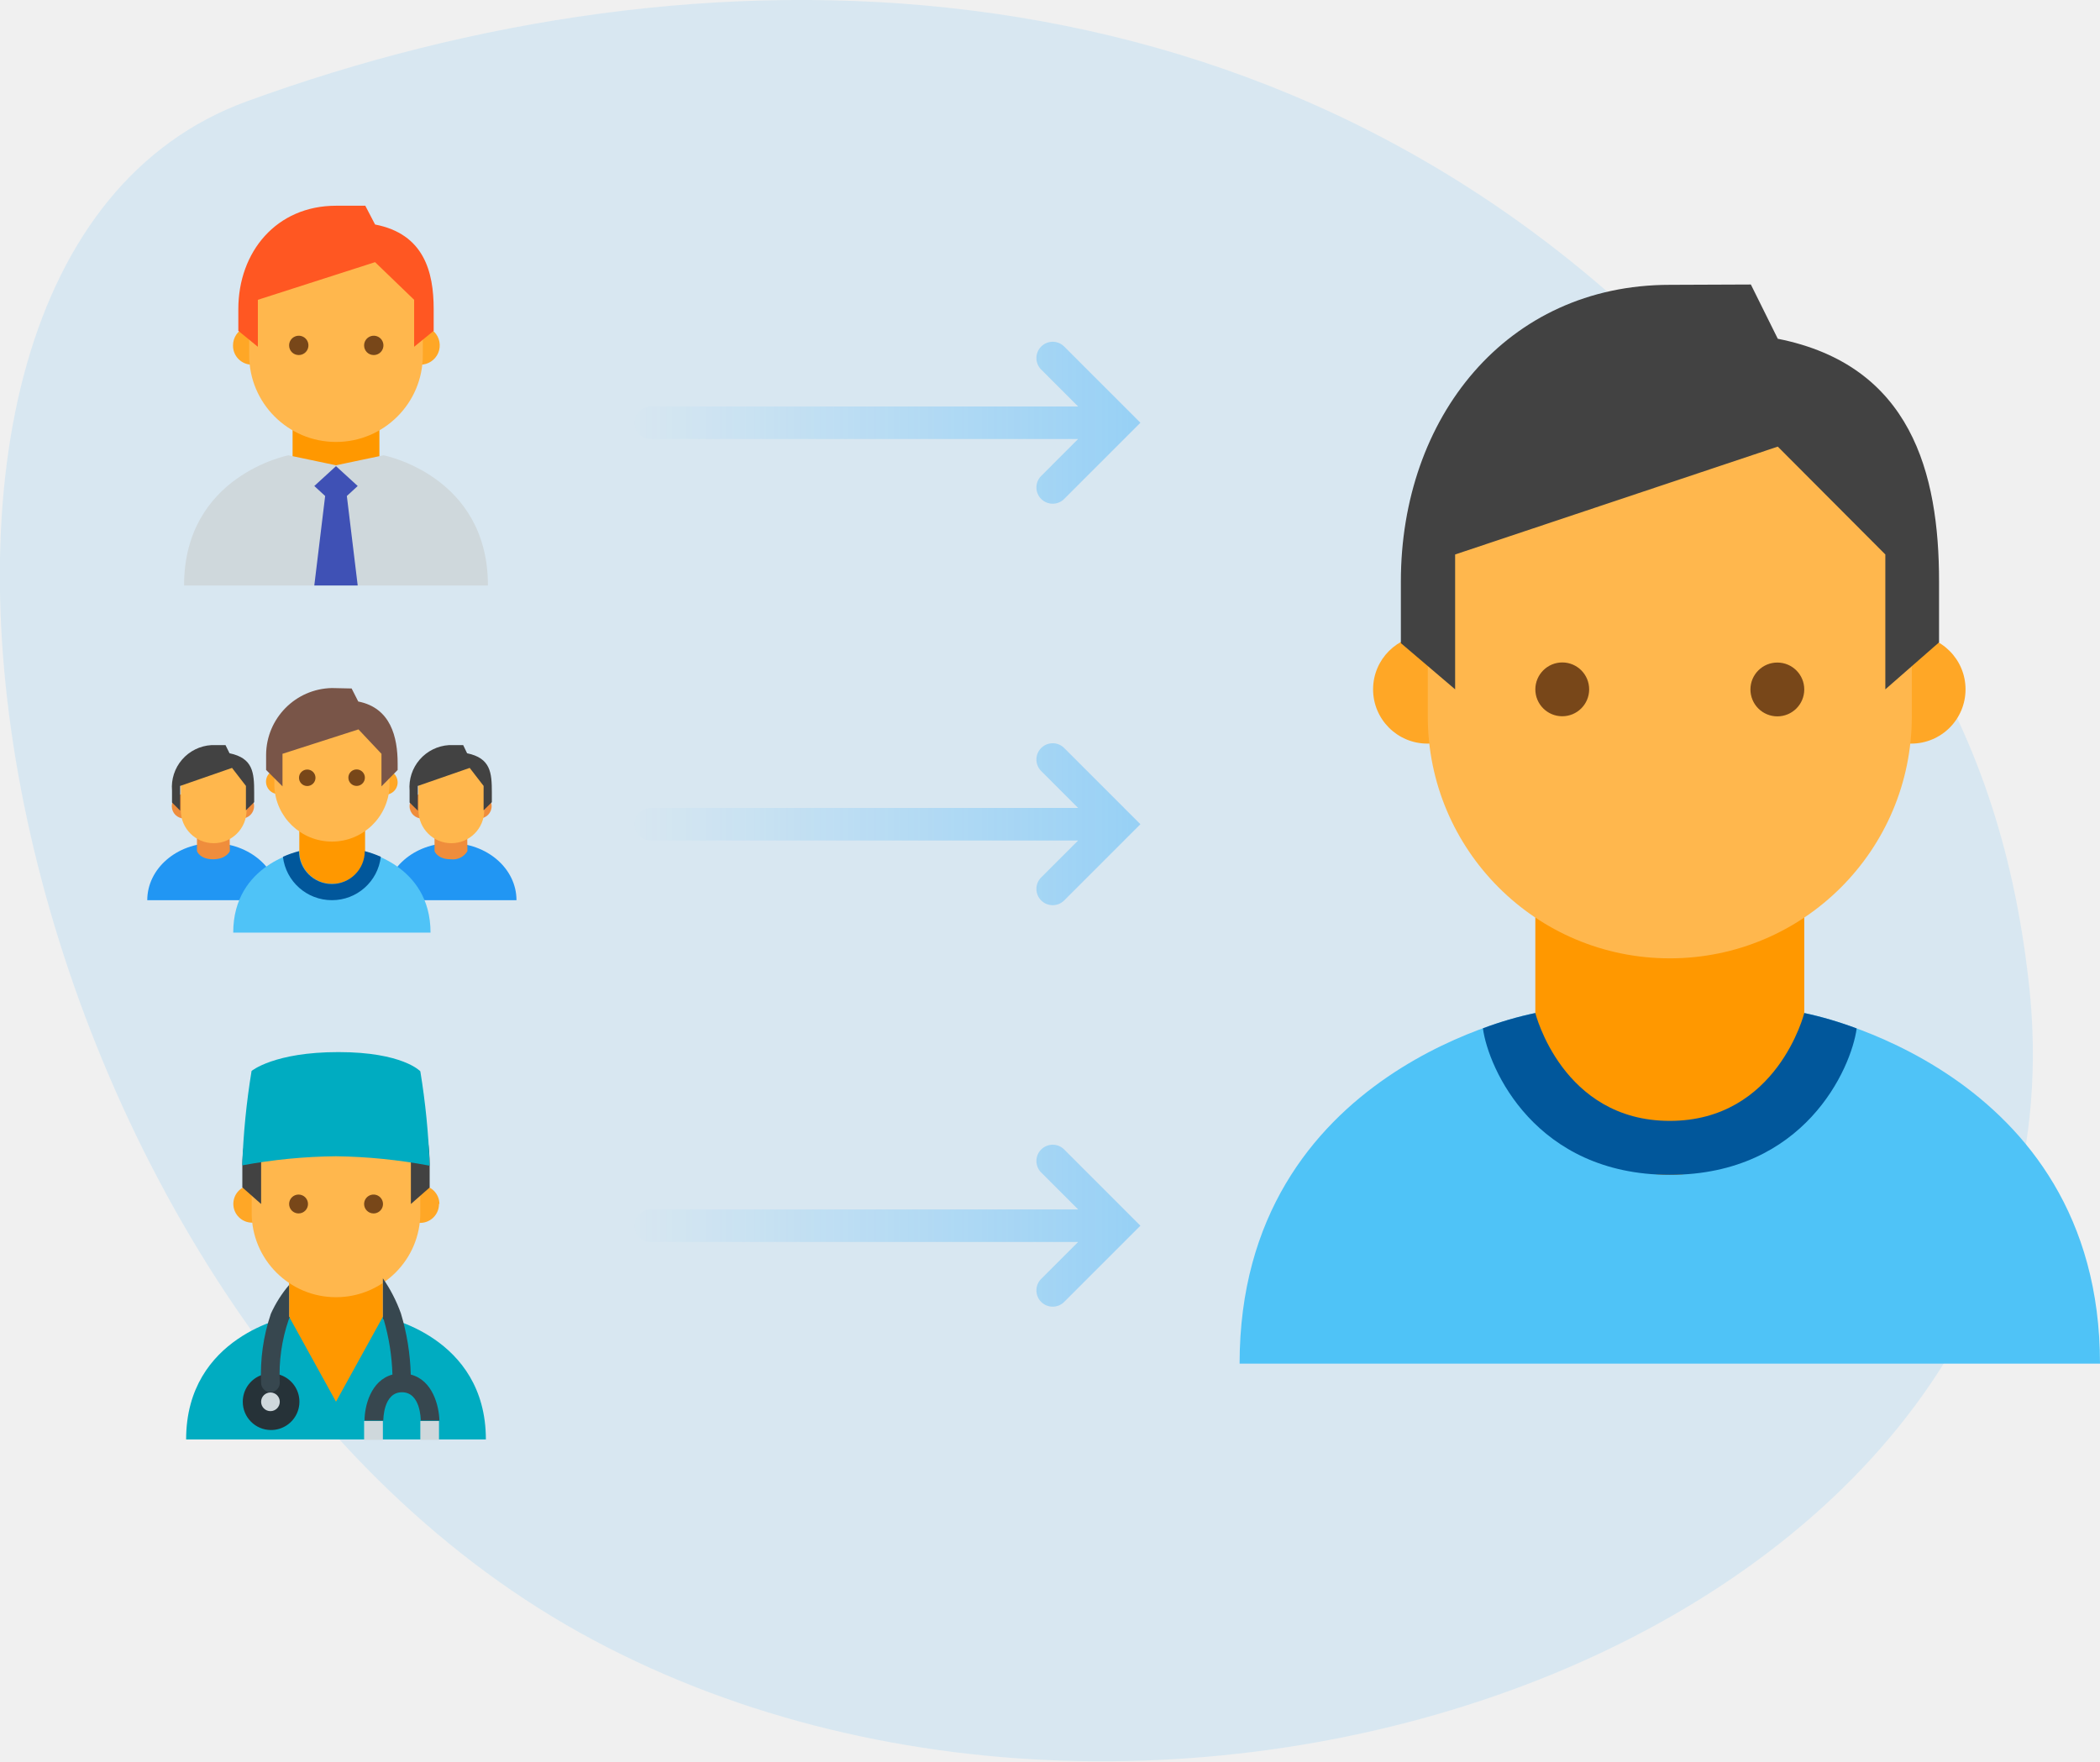
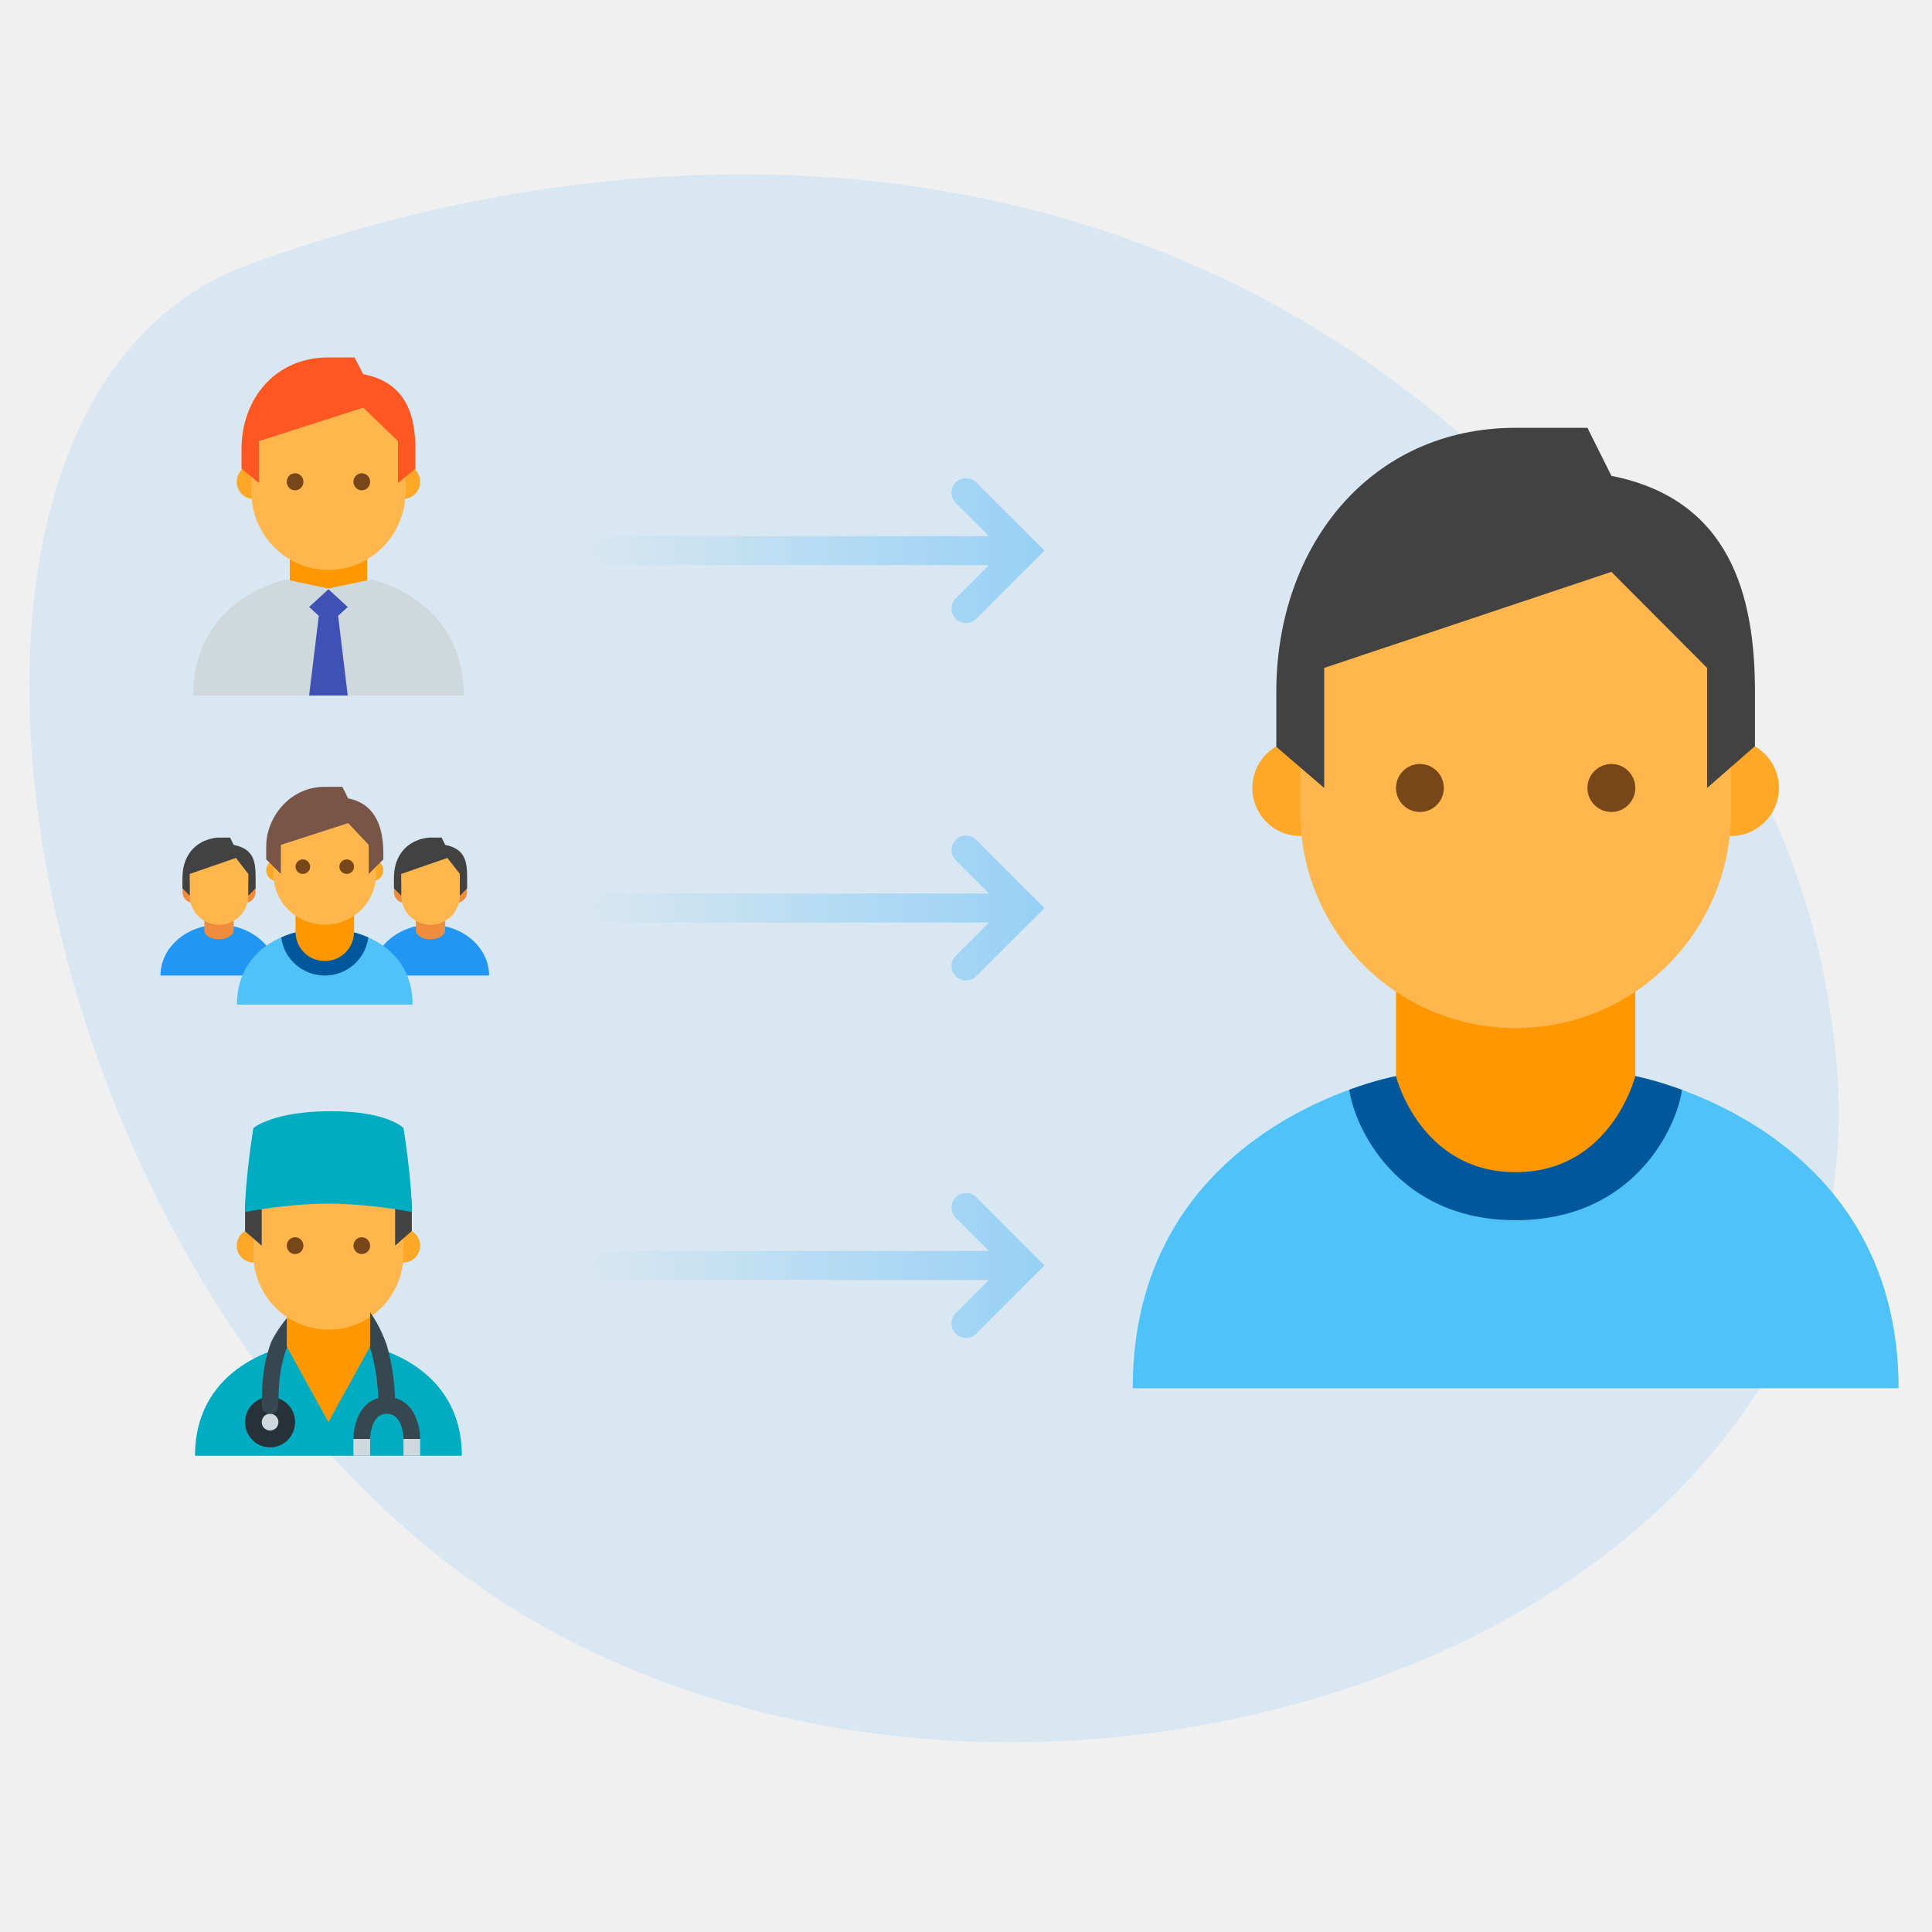
- <svg xmlns="http://www.w3.org/2000/svg" width="193.5" height="162.32" viewBox="0 0 193.5 162.32">
+ <svg xmlns="http://www.w3.org/2000/svg" width="200" height="200" viewBox="0 0 200 200" fill="none">
+   <g clip-path="url(#clip0)">
+     <path opacity="0.1" d="M56.424 168.477C110.788 198.747 196.558 168.421 190.001 108.775C187.141 82.755 175.338 68.679 156.902 50.294C118.967 12.462 66.963 12.344 25.778 27.38C-15.406 42.416 2.059 138.207 56.424 168.477Z" fill="#009CFF" />
+     <g clip-path="url(#clip1)">
+       <path d="M169.287 111.4C169.287 111.4 166.809 121.343 156.899 121.343C146.989 121.343 144.511 111.4 144.511 111.4C144.511 111.4 117.259 116.337 117.259 143.714H196.539C196.539 116.434 169.287 111.4 169.287 111.4Z" fill="#4FC3F7" />
+       <path d="M156.899 126.314C144.511 126.314 144.511 111.4 144.511 111.4V96.486H169.286V111.4C169.286 111.4 169.286 126.314 156.899 126.314Z" fill="#FF9800" />
+       <path d="M184.152 81.571C184.152 84.321 181.932 86.543 179.197 86.543C176.459 86.543 174.242 84.321 174.242 81.571C174.242 78.825 176.459 76.6 179.197 76.6C181.932 76.6 184.152 78.825 184.152 81.571ZM139.556 81.571C139.556 78.825 137.337 76.6 134.601 76.6C131.861 76.6 129.646 78.825 129.646 81.571C129.646 84.321 131.861 86.543 134.601 86.543C137.337 86.543 139.556 84.321 139.556 81.571Z" fill="#FFA726" />
+       <path d="M179.197 66.657C179.197 47.678 134.601 54.3 134.601 66.657V84.057C134.601 96.414 144.581 106.429 156.899 106.429C169.215 106.429 179.197 96.414 179.197 84.057V66.657Z" fill="#FFB74D" />
+       <path d="M156.899 44.286C141.848 44.286 132.124 56.53 132.124 71.629V77.311L137.079 81.571V69.143L166.809 59.2L176.719 69.143V81.571L181.674 77.241V71.629C181.674 61.623 179.103 51.703 166.809 49.257L164.332 44.286H156.899Z" fill="#424242" />
+       <path d="M164.331 81.571C164.331 80.202 165.441 79.086 166.809 79.086C168.177 79.086 169.286 80.202 169.286 81.571C169.286 82.941 168.177 84.057 166.809 84.057C165.441 84.057 164.331 82.941 164.331 81.571ZM144.511 81.571C144.511 82.941 145.621 84.057 146.989 84.057C148.356 84.057 149.466 82.941 149.466 81.571C149.466 80.202 148.356 79.086 146.989 79.086C145.621 79.086 144.511 80.202 144.511 81.571Z" fill="#784719" />
+       <path d="M156.899 126.314C169.287 126.314 173.61 116.545 174.118 112.822C171.254 111.768 169.287 111.4 169.287 111.4C169.287 111.4 166.809 121.343 156.899 121.343C146.989 121.343 144.511 111.4 144.511 111.4C144.511 111.4 142.542 111.76 139.675 112.807C140.181 116.523 144.511 126.314 156.899 126.314Z" fill="#01579B" />
+     </g>
+     <g clip-path="url(#clip2)">
+       <path d="M34 66L30 60.5V55H38V60.5L34 66Z" fill="#FF9800" />
+       <path d="M41.768 51.645C42.721 51.645 43.494 50.853 43.494 49.875C43.494 48.898 42.721 48.105 41.768 48.105C40.815 48.105 40.042 48.898 40.042 49.875C40.042 50.853 40.815 51.645 41.768 51.645Z" fill="#FFA726" />
+       <path d="M26.232 51.645C27.186 51.645 27.958 50.853 27.958 49.875C27.958 48.898 27.186 48.105 26.232 48.105C25.279 48.105 24.506 48.898 24.506 49.875C24.506 50.853 25.279 51.645 26.232 51.645Z" fill="#FFA726" />
+       <path d="M42 44.367C42 37.416 26 39.794 26 44.367C26 45.373 26 49.763 26 50.769C26 55.342 29.556 59 34 59C38.444 59 42 55.342 42 50.769C42 49.763 42 45.373 42 44.367Z" fill="#FFB74D" />
+       <path d="M34 37C28.51 37 25 41.247 25 46.533C25 47.227 25 48.527 25 48.527L26.8 50V45.667L37.6 42.2L41.2 45.667V50L43 48.527C43 48.527 43 47.227 43 46.533C43 43.067 42.1 39.6 37.6 38.733L36.7 37H34Z" fill="#FF5722" />
+       <path d="M37.453 50.76C37.929 50.76 38.316 50.364 38.316 49.875C38.316 49.386 37.929 48.99 37.453 48.99C36.976 48.99 36.589 49.386 36.589 49.875C36.589 50.364 36.976 50.76 37.453 50.76Z" fill="#784719" />
+       <path d="M30.548 50.76C31.024 50.76 31.411 50.364 31.411 49.875C31.411 49.386 31.024 48.99 30.548 48.99C30.071 48.99 29.685 49.386 29.685 49.875C29.685 50.364 30.071 50.76 30.548 50.76Z" fill="#784719" />
+       <path d="M38.375 60L34 60.923L29.625 60C29.625 60 20 61.846 20 72H48C48 61.846 38.375 60 38.375 60Z" fill="#CFD8DC" />
+       <path d="M33 63.75L32 72H36L35 63.75L36 62.833L34 61L32 62.833L33 63.75Z" fill="#3F51B5" />
+     </g>
+     <path d="M38.507 100.988C38.507 98.083 41.221 95.728 44.568 95.728C47.916 95.728 50.63 98.083 50.63 100.988H38.507Z" fill="#2196F3" />
+     <path d="M46.084 94.225H43.054V96.48C43.054 96.48 43.302 97.231 44.538 97.231C45.774 97.231 46.084 96.48 46.084 96.48V94.225Z" fill="#EF8D3C" />
+     <path d="M47.22 93.474C47.848 93.474 48.357 92.969 48.357 92.347C48.357 91.724 47.848 91.219 47.22 91.219C46.593 91.219 46.084 91.724 46.084 92.347C46.084 92.969 46.593 93.474 47.22 93.474Z" fill="#EF8D3C" />
+     <path d="M41.916 93.474C42.544 93.474 43.053 92.969 43.053 92.347C43.053 91.724 42.544 91.219 41.916 91.219C41.288 91.219 40.78 91.724 40.78 92.347C40.78 92.969 41.288 93.474 41.916 93.474Z" fill="#EF8D3C" />
+     <path d="M47.599 89.879C47.599 88.221 46.24 88.213 44.568 88.213C42.897 88.213 41.537 88.221 41.537 89.879C41.537 90.139 41.537 92.461 41.537 92.722C41.537 94.38 42.897 95.728 44.568 95.728C46.24 95.728 47.599 94.38 47.599 92.722C47.599 92.462 47.599 90.14 47.599 89.879Z" fill="#FFB74D" />
+     <path d="M44.402 86.71C42.556 86.875 40.78 88.161 40.78 90.899V91.971L41.537 92.722V90.468L46.319 88.814L47.599 90.468V92.722L48.357 91.971V91.067C48.357 89.253 48.255 87.907 46.084 87.462L45.716 86.71H44.402Z" fill="#424242" />
+     <path d="M16.612 100.988C16.612 98.083 19.326 95.728 22.674 95.728C26.022 95.728 28.736 98.083 28.736 100.988H16.612Z" fill="#2196F3" />
+     <path d="M24.19 94.225H21.159V96.48C21.159 96.48 21.408 97.231 22.644 97.231C23.88 97.231 24.19 96.48 24.19 96.48V94.225Z" fill="#EF8D3C" />
+     <path d="M25.326 93.474C25.954 93.474 26.463 92.969 26.463 92.347C26.463 91.724 25.954 91.219 25.326 91.219C24.698 91.219 24.189 91.724 24.189 92.347C24.189 92.969 24.698 93.474 25.326 93.474Z" fill="#EF8D3C" />
+     <path d="M20.022 93.474C20.65 93.474 21.159 92.969 21.159 92.347C21.159 91.724 20.65 91.219 20.022 91.219C19.394 91.219 18.885 91.724 18.885 92.347C18.885 92.969 19.394 93.474 20.022 93.474Z" fill="#EF8D3C" />
+     <path d="M25.705 89.879C25.705 88.221 24.346 88.213 22.674 88.213C21.002 88.213 19.643 88.221 19.643 89.879C19.643 90.139 19.643 92.461 19.643 92.722C19.643 94.38 21.002 95.728 22.674 95.728C24.346 95.728 25.705 94.38 25.705 92.722C25.705 92.462 25.705 90.14 25.705 89.879Z" fill="#FFB74D" />
+     <path d="M22.508 86.71C20.662 86.875 18.885 88.161 18.885 90.899V91.971L19.643 92.722V90.468L24.424 88.814L25.705 90.468V92.722L26.463 91.971V91.067C26.463 89.253 26.36 87.907 24.189 87.462L23.822 86.71H22.508Z" fill="#424242" />
+     <path d="M39.683 90.092C39.683 90.714 39.174 91.219 38.546 91.219C37.918 91.219 37.41 90.714 37.41 90.092C37.41 89.47 37.918 88.965 38.546 88.965C39.174 88.965 39.683 89.47 39.683 90.092ZM29.832 90.092C29.832 89.47 29.323 88.965 28.696 88.965C28.069 88.965 27.559 89.47 27.559 90.092C27.559 90.714 28.069 91.219 28.696 91.219C29.323 91.219 29.832 90.714 29.832 90.092Z" fill="#FFA726" />
+     <path d="M36.652 96.48C36.652 96.48 36.652 99.485 33.621 99.485C30.59 99.485 30.59 96.48 30.59 96.48" fill="#FF9800" />
+     <path d="M36.463 96.48L33.621 97.058L30.78 96.48C30.78 96.48 24.528 97.627 24.528 103.994H42.714C42.714 97.651 36.463 96.48 36.463 96.48Z" fill="#4FC3F7" />
+     <path d="M33.621 99.485C30.59 99.485 30.59 96.48 30.59 96.48V93.474H36.652V96.48C36.652 96.48 36.652 99.485 33.621 99.485Z" fill="#FF9800" />
+     <path d="M38.925 87.222C38.925 82.804 28.317 84.345 28.317 87.222V90.521C28.317 93.395 30.691 95.728 33.621 95.728C36.55 95.728 38.925 93.395 38.925 90.52V87.222Z" fill="#FFB74D" />
+     <path d="M33.621 100.988C35.939 100.988 37.848 99.266 38.128 97.043C37.458 96.744 36.913 96.587 36.648 96.522C36.624 98.161 35.281 99.485 33.621 99.485C31.962 99.485 30.617 98.161 30.595 96.521C30.327 96.585 29.783 96.741 29.113 97.038C29.391 99.264 31.302 100.988 33.621 100.988Z" fill="#01579B" />
+     <path d="M33.621 81.45C29.939 81.45 27.559 84.691 27.559 87.591V88.965L29.075 90.468V87.462L36.046 85.207L38.167 87.462V90.468L39.683 88.965V88.357C39.683 85.939 39.053 83.245 36.046 82.652L35.439 81.45H33.621Z" fill="#795548" />
+     <path d="M35.137 89.716C35.137 89.302 35.476 88.965 35.894 88.965C36.313 88.965 36.652 89.302 36.652 89.716C36.652 90.13 36.313 90.468 35.894 90.468C35.476 90.468 35.137 90.13 35.137 89.716ZM30.59 89.716C30.59 90.13 30.93 90.468 31.348 90.468C31.766 90.468 32.106 90.13 32.106 89.716C32.106 89.302 31.766 88.965 31.348 88.965C30.93 88.965 30.59 89.302 30.59 89.716Z" fill="#784719" />
+     <path d="M38.316 134.17H29.685V148.09H38.316V134.17Z" fill="#FF9800" />
+     <path d="M27.958 128.95C27.958 129.912 27.186 130.69 26.232 130.69C25.279 130.69 24.506 129.912 24.506 128.95C24.506 127.989 25.278 127.21 26.232 127.21C27.187 127.21 27.958 127.989 27.958 128.95ZM43.494 128.95C43.494 127.989 42.722 127.21 41.768 127.21C40.814 127.21 40.042 127.989 40.042 128.95C40.042 129.912 40.814 130.69 41.768 130.69C42.722 130.69 43.494 129.912 43.494 128.95Z" fill="#FFA726" />
+     <path d="M41.768 123.73C41.768 117.088 26.232 119.405 26.232 123.73V129.82C26.232 134.145 29.71 137.65 34 137.65C38.291 137.65 41.768 134.145 41.768 129.82V123.73Z" fill="#FFB74D" />
+     <path d="M36.589 128.95C36.589 128.471 36.976 128.08 37.452 128.08C37.929 128.08 38.316 128.471 38.316 128.95C38.316 129.429 37.929 129.82 37.452 129.82C36.976 129.82 36.589 129.429 36.589 128.95ZM29.685 128.95C29.685 129.429 30.071 129.82 30.548 129.82C31.024 129.82 31.411 129.429 31.411 128.95C31.411 128.471 31.024 128.08 30.548 128.08C30.071 128.08 29.685 128.471 29.685 128.95Z" fill="#784719" />
+     <path d="M34 115.9C28.757 115.9 25.369 120.186 25.369 125.47V127.459L27.095 128.95V124.6L37.452 121.12L40.905 124.6V128.95L42.631 127.434V125.47C42.631 121.968 41.735 118.496 37.452 117.64L36.589 115.9H34Z" fill="#424242" />
+     <path d="M41.768 116.77C41.768 116.77 40.15 115.03 34.216 115.03C28.283 115.03 26.232 116.77 26.232 116.77C26.232 116.77 25.369 121.99 25.369 125.47C25.369 125.47 29.684 124.6 34 124.6C38.315 124.6 42.631 125.47 42.631 125.47C42.631 121.99 41.768 116.77 41.768 116.77ZM47.809 150.7H20.19C20.19 141.118 29.684 139.39 29.684 139.39L34 147.22L38.315 139.39C38.315 139.39 47.809 141.152 47.809 150.7Z" fill="#00ACC1" />
+     <path d="M27.958 149.83C29.388 149.83 30.548 148.661 30.548 147.22C30.548 145.779 29.388 144.61 27.958 144.61C26.528 144.61 25.369 145.779 25.369 147.22C25.369 148.661 26.528 149.83 27.958 149.83Z" fill="#263238" />
+     <path d="M27.095 147.22C27.095 146.739 27.481 146.35 27.958 146.35C28.435 146.35 28.821 146.739 28.821 147.22C28.821 147.701 28.435 148.09 27.958 148.09C27.481 148.09 27.095 147.701 27.095 147.22ZM38.316 148.96H36.589V150.7H38.316V148.96ZM43.494 148.96H41.768V150.7H43.494V148.96Z" fill="#CFD8DC" />
+     <path d="M29.684 139.39V136.464C28.752 137.59 28.138 138.706 28.002 139.114C27.557 140.464 27.095 141.859 27.095 145.48C27.095 145.961 27.482 146.35 27.958 146.35C28.435 146.35 28.821 145.961 28.821 145.48C28.821 142.141 29.219 140.939 29.64 139.665C29.658 139.613 29.688 139.543 29.726 139.464L29.684 139.39Z" fill="#37474F" />
+     <path d="M40.891 144.718C40.782 141.528 40.031 139.216 39.985 139.079C39.485 137.765 38.926 136.697 38.315 135.851V139.39L38.278 139.458C38.306 139.527 38.334 139.597 38.36 139.665C38.368 139.688 39.056 141.807 39.164 144.724C37.154 145.263 36.589 147.632 36.589 148.96L38.315 148.963C38.316 148.857 38.352 146.35 40.042 146.35C41.732 146.35 41.767 148.857 41.768 148.96H43.494C43.494 147.625 42.923 145.242 40.891 144.718Z" fill="#37474F" />
+     <path opacity="0.3" fill-rule="evenodd" clip-rule="evenodd" d="M98.939 61.939C98.353 62.525 98.353 63.475 98.939 64.061C99.525 64.647 100.475 64.647 101.061 64.061L107.061 58.061L108.121 57L107.061 55.939L101.061 49.939C100.475 49.354 99.525 49.354 98.939 49.939C98.354 50.525 98.354 51.475 98.939 52.061L102.379 55.5L63 55.5C62.172 55.5 61.5 56.172 61.5 57C61.5 57.828 62.172 58.5 63 58.5L102.379 58.5L98.939 61.939ZM61.5 94C61.5 93.172 62.172 92.5 63 92.5L102.379 92.5L98.939 89.061C98.354 88.475 98.354 87.525 98.939 86.939C99.525 86.354 100.475 86.354 101.061 86.939L107.061 92.939L108.121 94L107.061 95.061L101.061 101.061C100.475 101.646 99.525 101.646 98.939 101.061C98.353 100.475 98.353 99.525 98.939 98.939L102.379 95.5L63 95.5C62.172 95.5 61.5 94.828 61.5 94ZM61.5 131C61.5 130.172 62.172 129.5 63 129.5H102.379L98.939 126.061C98.354 125.475 98.354 124.525 98.939 123.939C99.525 123.354 100.475 123.354 101.061 123.939L107.061 129.939L108.121 131L107.061 132.061L101.061 138.061C100.475 138.646 99.525 138.646 98.939 138.061C98.353 137.475 98.353 136.525 98.939 135.939L102.379 132.5H63C62.172 132.5 61.5 131.828 61.5 131Z" fill="url(#paint0_linear)" />
+   </g>
  <defs>
-     <clipPath id="a" transform="translate(-3.04 -18.04)">
-       <rect width="200" height="200" fill="none" />
+     <linearGradient id="paint0_linear" x1="108" y1="49.5" x2="61" y2="49.5" gradientUnits="userSpaceOnUse">
+       <stop stop-color="#009CFF" />
+       <stop offset="1" stop-color="#009CFF" stop-opacity="0" />
+     </linearGradient>
+     <clipPath id="clip0">
+       <rect width="200" height="200" fill="white" />
    </clipPath>
-     <clipPath id="b" transform="translate(-3.04 -18.04)">
-       <rect x="117" y="44" width="79.8" height="100" fill="none" />
+     <clipPath id="clip1">
+       <rect x="117" y="44" width="79.798" height="100" fill="white" />
    </clipPath>
-     <clipPath id="c" transform="translate(-3.04 -18.04)">
-       <rect x="20" y="37" width="28" height="35" fill="none" />
+     <clipPath id="clip2">
+       <rect x="20" y="37" width="28" height="35" fill="white" />
    </clipPath>
-     <linearGradient id="d" x1="108" y1="108" x2="61" y2="108" gradientTransform="matrix(1, 0, 0, -1, 0, 202)" gradientUnits="userSpaceOnUse">
-       <stop offset="0" stop-color="#009cff" />
-       <stop offset="1" stop-color="#009cff" stop-opacity="0" />
-     </linearGradient>
  </defs>
-   <g clip-path="url(#a)">
-     <path d="M56.42,168.48c54.37,30.27,140.14-.06,133.58-59.7-2.86-26-14.66-40.1-33.1-58.49C119,12.46,67,12.34,25.78,27.38S2.06,138.21,56.42,168.48Z" transform="translate(-3.04 -18.04)" fill="#009cff" opacity="0.1" style="isolation:isolate" />
-     <g clip-path="url(#b)">
-       <path d="M169.29,111.4s-2.48,9.94-12.39,9.94-12.39-9.94-12.39-9.94-27.25,4.94-27.25,32.31h79.28C196.54,116.43,169.29,111.4,169.29,111.4Z" transform="translate(-3.04 -18.04)" fill="#4fc3f7" />
-       <path d="M156.9,126.31c-12.39,0-12.39-14.91-12.39-14.91V96.49h24.78V111.4S169.29,126.31,156.9,126.31Z" transform="translate(-3.04 -18.04)" fill="#ff9800" />
-       <path d="M184.15,81.57a5,5,0,1,1-5-5A5,5,0,0,1,184.15,81.57Zm-44.59,0a5,5,0,1,0-5,5A5,5,0,0,0,139.56,81.57Z" transform="translate(-3.04 -18.04)" fill="#ffa726" />
-       <path d="M179.2,66.66c0-19-44.6-12.36-44.6,0v17.4a22.3,22.3,0,1,0,44.6,0Z" transform="translate(-3.04 -18.04)" fill="#ffb74d" />
-       <path d="M156.9,44.29c-15.05,0-24.78,12.24-24.78,27.34v5.68l5,4.26V69.14l29.73-9.94,9.91,9.94V81.57l4.95-4.33V71.63c0-10-2.57-19.93-14.86-22.37l-2.48-5Z" transform="translate(-3.04 -18.04)" fill="#424242" />
-       <path d="M164.33,81.57a2.48,2.48,0,1,1,2.48,2.49A2.48,2.48,0,0,1,164.33,81.57Zm-19.82,0A2.48,2.48,0,1,0,147,79.09,2.49,2.49,0,0,0,144.51,81.57Z" transform="translate(-3.04 -18.04)" fill="#784719" />
-       <path d="M156.9,126.31c12.39,0,16.71-9.77,17.22-13.49a33.94,33.94,0,0,0-4.83-1.42s-2.48,9.94-12.39,9.94-12.39-9.94-12.39-9.94a32.54,32.54,0,0,0-4.83,1.41C140.18,116.52,144.51,126.31,156.9,126.31Z" transform="translate(-3.04 -18.04)" fill="#01579b" />
-     </g>
-     <g clip-path="url(#c)">
-       <path d="M34,66l-4-5.5V55h8v5.5Z" transform="translate(-3.04 -18.04)" fill="#ff9800" />
-       <path d="M41.77,51.65A1.78,1.78,0,1,0,40,49.88,1.75,1.75,0,0,0,41.77,51.65Z" transform="translate(-3.04 -18.04)" fill="#ffa726" />
-       <path d="M26.23,51.65a1.78,1.78,0,1,0-1.72-1.77A1.75,1.75,0,0,0,26.23,51.65Z" transform="translate(-3.04 -18.04)" fill="#ffa726" />
-       <path d="M42,44.37c0-6.95-16-4.58-16,0v6.4a8,8,0,1,0,16,0Z" transform="translate(-3.04 -18.04)" fill="#ffb74d" />
-       <path d="M34,37c-5.49,0-9,4.25-9,9.53v2L26.8,50V45.67L37.6,42.2l3.6,3.47V50L43,48.53v-2c0-3.46-.9-6.93-5.4-7.8L36.7,37Z" transform="translate(-3.04 -18.04)" fill="#ff5722" />
-       <path d="M37.45,50.76a.89.89,0,1,0-.86-.88A.88.88,0,0,0,37.45,50.76Z" transform="translate(-3.04 -18.04)" fill="#784719" />
-       <path d="M30.55,50.76a.89.89,0,1,0-.87-.88A.88.88,0,0,0,30.55,50.76Z" transform="translate(-3.04 -18.04)" fill="#784719" />
-       <path d="M38.38,60,34,60.92,29.62,60S20,61.85,20,72H48C48,61.85,38.38,60,38.38,60Z" transform="translate(-3.04 -18.04)" fill="#cfd8dc" />
-       <path d="M33,63.75,32,72h4l-1-8.25,1-.92L34,61l-2,1.83Z" transform="translate(-3.04 -18.04)" fill="#3f51b5" />
-     </g>
-     <path d="M38.51,101c0-2.91,2.71-5.26,6.06-5.26s6.06,2.35,6.06,5.26Z" transform="translate(-3.04 -18.04)" fill="#2196f3" />
-     <path d="M46.08,94.23h-3v2.25s.25.75,1.49.75a1.55,1.55,0,0,0,1.54-.75Z" transform="translate(-3.04 -18.04)" fill="#ef8d3c" />
-     <path d="M47.22,93.47a1.13,1.13,0,1,0-1.14-1.12A1.13,1.13,0,0,0,47.22,93.47Z" transform="translate(-3.04 -18.04)" fill="#ef8d3c" />
-     <path d="M41.92,93.47a1.13,1.13,0,1,0-1.14-1.12A1.13,1.13,0,0,0,41.92,93.47Z" transform="translate(-3.04 -18.04)" fill="#ef8d3c" />
-     <path d="M47.6,89.88c0-1.66-1.36-1.67-3-1.67s-3,0-3,1.67v2.84a3,3,0,0,0,6.06,0Z" transform="translate(-3.04 -18.04)" fill="#ffb74d" />
-     <path d="M44.4,86.71a3.88,3.88,0,0,0-3.62,4.19V92l.76.75V90.47l4.78-1.66,1.28,1.66v2.25l.76-.75v-.9c0-1.82-.11-3.16-2.28-3.61l-.36-.75Z" transform="translate(-3.04 -18.04)" fill="#424242" />
-     <path d="M16.61,101c0-2.91,2.72-5.26,6.06-5.26s6.07,2.35,6.07,5.26Z" transform="translate(-3.04 -18.04)" fill="#2196f3" />
-     <path d="M24.19,94.23h-3v2.25s.25.75,1.48.75,1.55-.75,1.55-.75Z" transform="translate(-3.04 -18.04)" fill="#ef8d3c" />
-     <path d="M25.33,93.47a1.13,1.13,0,1,0-1.14-1.12A1.13,1.13,0,0,0,25.33,93.47Z" transform="translate(-3.04 -18.04)" fill="#ef8d3c" />
-     <path d="M20,93.47a1.13,1.13,0,1,0-1.13-1.12A1.13,1.13,0,0,0,20,93.47Z" transform="translate(-3.04 -18.04)" fill="#ef8d3c" />
-     <path d="M25.7,89.88c0-1.66-1.35-1.67-3-1.67s-3,0-3,1.67v2.84a3,3,0,0,0,6.06,0Z" transform="translate(-3.04 -18.04)" fill="#ffb74d" />
-     <path d="M22.51,86.71a3.87,3.87,0,0,0-3.62,4.19V92l.75.75V90.47l4.78-1.66,1.28,1.66v2.25l.76-.75v-.9c0-1.82-.1-3.16-2.27-3.61l-.37-.75Z" transform="translate(-3.04 -18.04)" fill="#424242" />
-     <path d="M39.68,90.09A1.14,1.14,0,1,1,38.55,89,1.14,1.14,0,0,1,39.68,90.09Zm-9.85,0a1.14,1.14,0,1,0-1.13,1.13A1.14,1.14,0,0,0,29.83,90.09Z" transform="translate(-3.04 -18.04)" fill="#ffa726" />
-     <path d="M36.65,96.48a3,3,0,0,1-6.06,0" transform="translate(-3.04 -18.04)" fill="#ff9800" />
-     <path d="M36.46,96.48l-2.84.58-2.84-.58s-6.25,1.15-6.25,7.51H42.71C42.71,97.65,36.46,96.48,36.46,96.48Z" transform="translate(-3.04 -18.04)" fill="#4fc3f7" />
-     <path d="M33.62,99.49a3,3,0,0,1-3-3v-3h6.06v3A3,3,0,0,1,33.62,99.49Z" transform="translate(-3.04 -18.04)" fill="#ff9800" />
-     <path d="M38.93,87.22c0-4.42-10.61-2.88-10.61,0v3.3a5.31,5.31,0,0,0,10.61,0Z" transform="translate(-3.04 -18.04)" fill="#ffb74d" />
-     <path d="M33.62,101A4.53,4.53,0,0,0,38.13,97a9.64,9.64,0,0,0-1.48-.52,3,3,0,0,1-6.06,0,9.64,9.64,0,0,0-1.48.52A4.54,4.54,0,0,0,33.62,101Z" transform="translate(-3.04 -18.04)" fill="#01579b" />
-     <path d="M33.62,81.45a6.19,6.19,0,0,0-6.06,6.14V89l1.51,1.51v-3l7-2.25,2.12,2.25v3L39.68,89v-.6c0-2.42-.63-5.12-3.63-5.71l-.61-1.2Z" transform="translate(-3.04 -18.04)" fill="#795548" />
-     <path d="M35.14,89.72a.76.76,0,1,1,.75.75A.76.76,0,0,1,35.14,89.72Zm-4.55,0a.76.76,0,1,0,.76-.76A.76.76,0,0,0,30.59,89.72Z" transform="translate(-3.04 -18.04)" fill="#784719" />
-     <path d="M38.32,134.17H29.68v13.92h8.64Z" transform="translate(-3.04 -18.04)" fill="#ff9800" />
-     <path d="M28,129a1.73,1.73,0,1,1-1.73-1.74A1.73,1.73,0,0,1,28,129Zm15.53,0a1.73,1.73,0,1,0-1.72,1.74A1.73,1.73,0,0,0,43.49,129Z" transform="translate(-3.04 -18.04)" fill="#ffa726" />
-     <path d="M41.77,123.73c0-6.64-15.54-4.33-15.54,0v6.09a7.77,7.77,0,1,0,15.54,0Z" transform="translate(-3.04 -18.04)" fill="#ffb74d" />
-     <path d="M36.59,129a.87.87,0,1,1,.86.87A.87.87,0,0,1,36.59,129Zm-6.91,0a.87.87,0,1,0,.87-.87A.87.87,0,0,0,29.68,129Z" transform="translate(-3.04 -18.04)" fill="#784719" />
-     <path d="M34,115.9c-5.24,0-8.63,4.29-8.63,9.57v2L27.1,129V124.6l10.35-3.48,3.45,3.48V129l1.73-1.52v-2c0-3.5-.89-7-5.18-7.83l-.86-1.74Z" transform="translate(-3.04 -18.04)" fill="#424242" />
-     <path d="M41.77,116.77S40.15,115,34.22,115s-8,1.74-8,1.74a67.93,67.93,0,0,0-.86,8.7A50,50,0,0,1,34,124.6a50,50,0,0,1,8.63.87A67.93,67.93,0,0,0,41.77,116.77Zm6,33.93H20.19c0-9.58,9.49-11.31,9.49-11.31L34,147.22l4.32-7.83S47.81,141.15,47.81,150.7Z" transform="translate(-3.04 -18.04)" fill="#00acc1" />
-     <path d="M28,149.83a2.61,2.61,0,1,0-2.59-2.61A2.6,2.6,0,0,0,28,149.83Z" transform="translate(-3.04 -18.04)" fill="#263238" />
-     <path d="M27.1,147.22a.86.86,0,1,1,.86.87A.86.86,0,0,1,27.1,147.22ZM38.32,149H36.59v1.74h1.73Zm5.17,0H41.77v1.74h1.72Z" transform="translate(-3.04 -18.04)" fill="#cfd8dc" />
-     <path d="M29.68,139.39v-2.93A11.2,11.2,0,0,0,28,139.11a17.29,17.29,0,0,0-.9,6.37.86.86,0,1,0,1.72,0,15.48,15.48,0,0,1,.82-5.82l.09-.2Z" transform="translate(-3.04 -18.04)" fill="#37474f" />
-     <path d="M40.89,144.72a21.6,21.6,0,0,0-.91-5.64,14,14,0,0,0-1.66-3.23v3.54l0,.07c0,.07,0,.14.08.2a20.09,20.09,0,0,1,.8,5.06c-2,.54-2.57,2.91-2.57,4.24h1.73c0-.1,0-2.61,1.72-2.61s1.73,2.51,1.73,2.61h1.72C43.49,147.62,42.92,145.24,40.89,144.72Z" transform="translate(-3.04 -18.04)" fill="#37474f" />
-     <path d="M98.94,61.94a1.5,1.5,0,0,0,2.12,2.12l6-6L108.12,57l-1.06-1.06-6-6a1.5,1.5,0,0,0-2.12,2.12l3.44,3.44H63a1.5,1.5,0,0,0,0,3h39.38ZM61.5,94A1.5,1.5,0,0,1,63,92.5h39.38l-3.44-3.44a1.5,1.5,0,0,1,2.12-2.12l6,6L108.12,94l-1.06,1.06-6,6a1.5,1.5,0,0,1-2.12-2.12l3.44-3.44H63A1.5,1.5,0,0,1,61.5,94Zm0,37a1.5,1.5,0,0,1,1.5-1.5h39.38l-3.44-3.44a1.5,1.5,0,0,1,2.12-2.12l6,6,1.06,1.06-1.06,1.06-6,6a1.5,1.5,0,0,1-2.12-2.12l3.44-3.44H63A1.5,1.5,0,0,1,61.5,131Z" transform="translate(-3.04 -18.04)" fill-rule="evenodd" opacity="0.3" fill="url(#d)" style="isolation:isolate" />
-   </g>
</svg>
